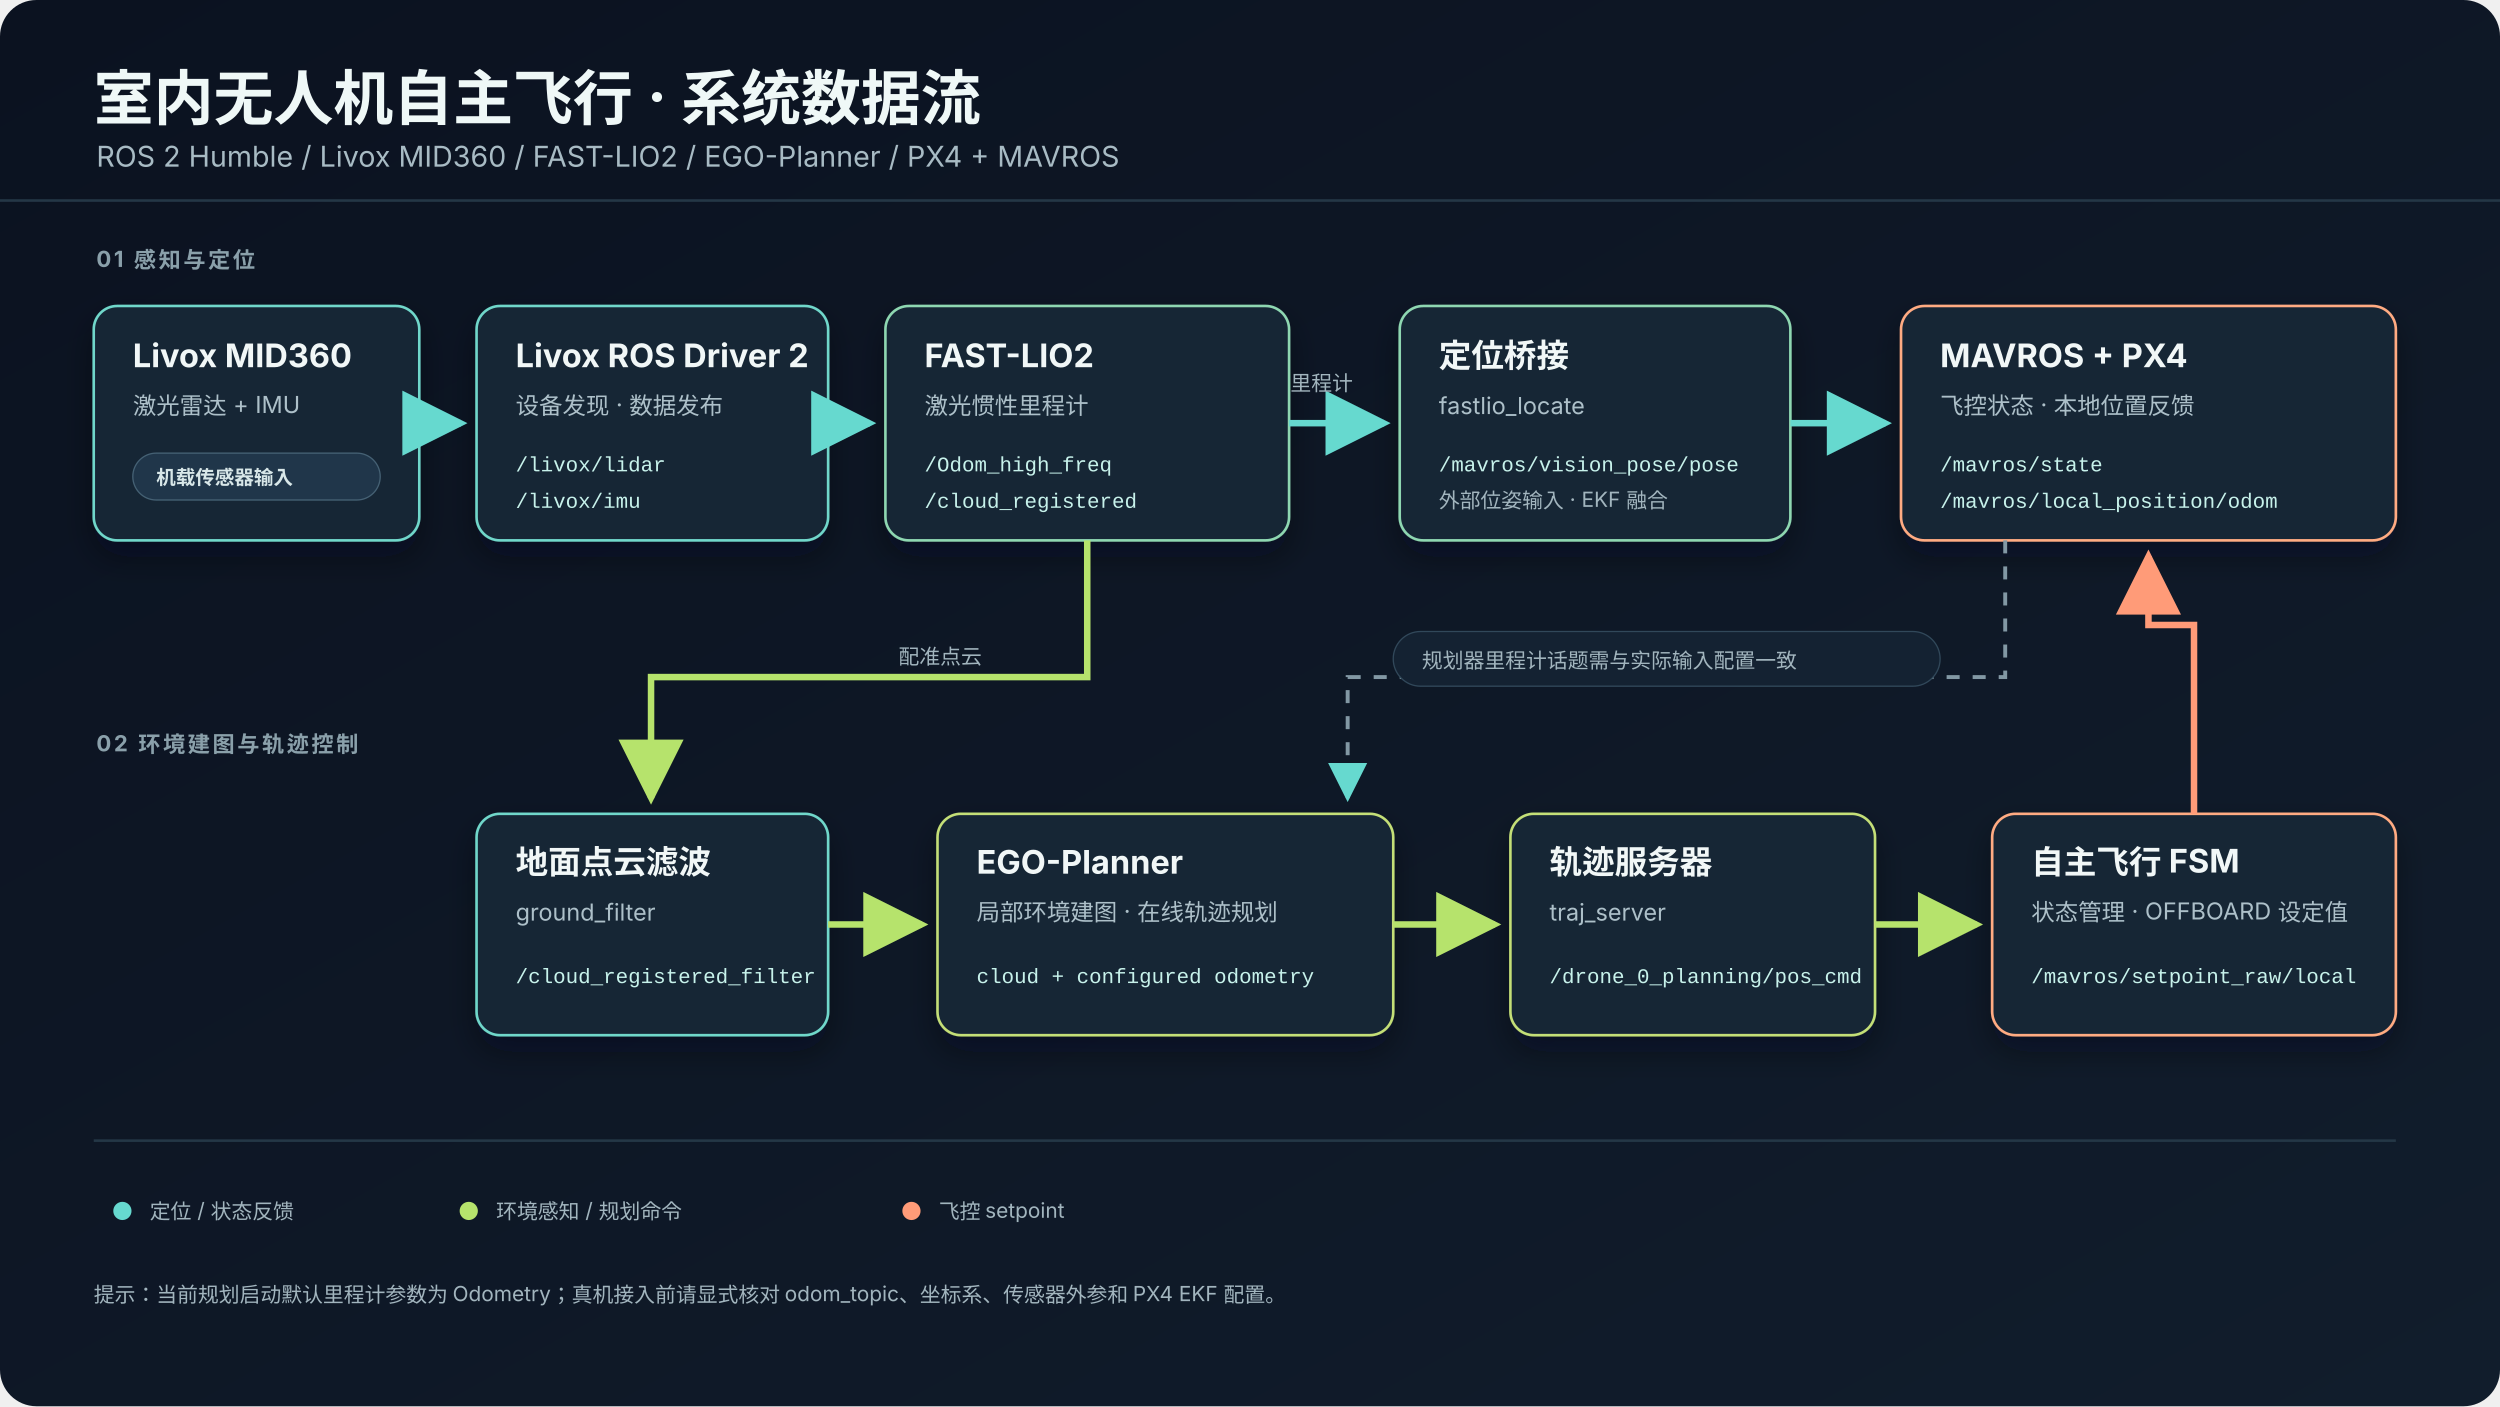
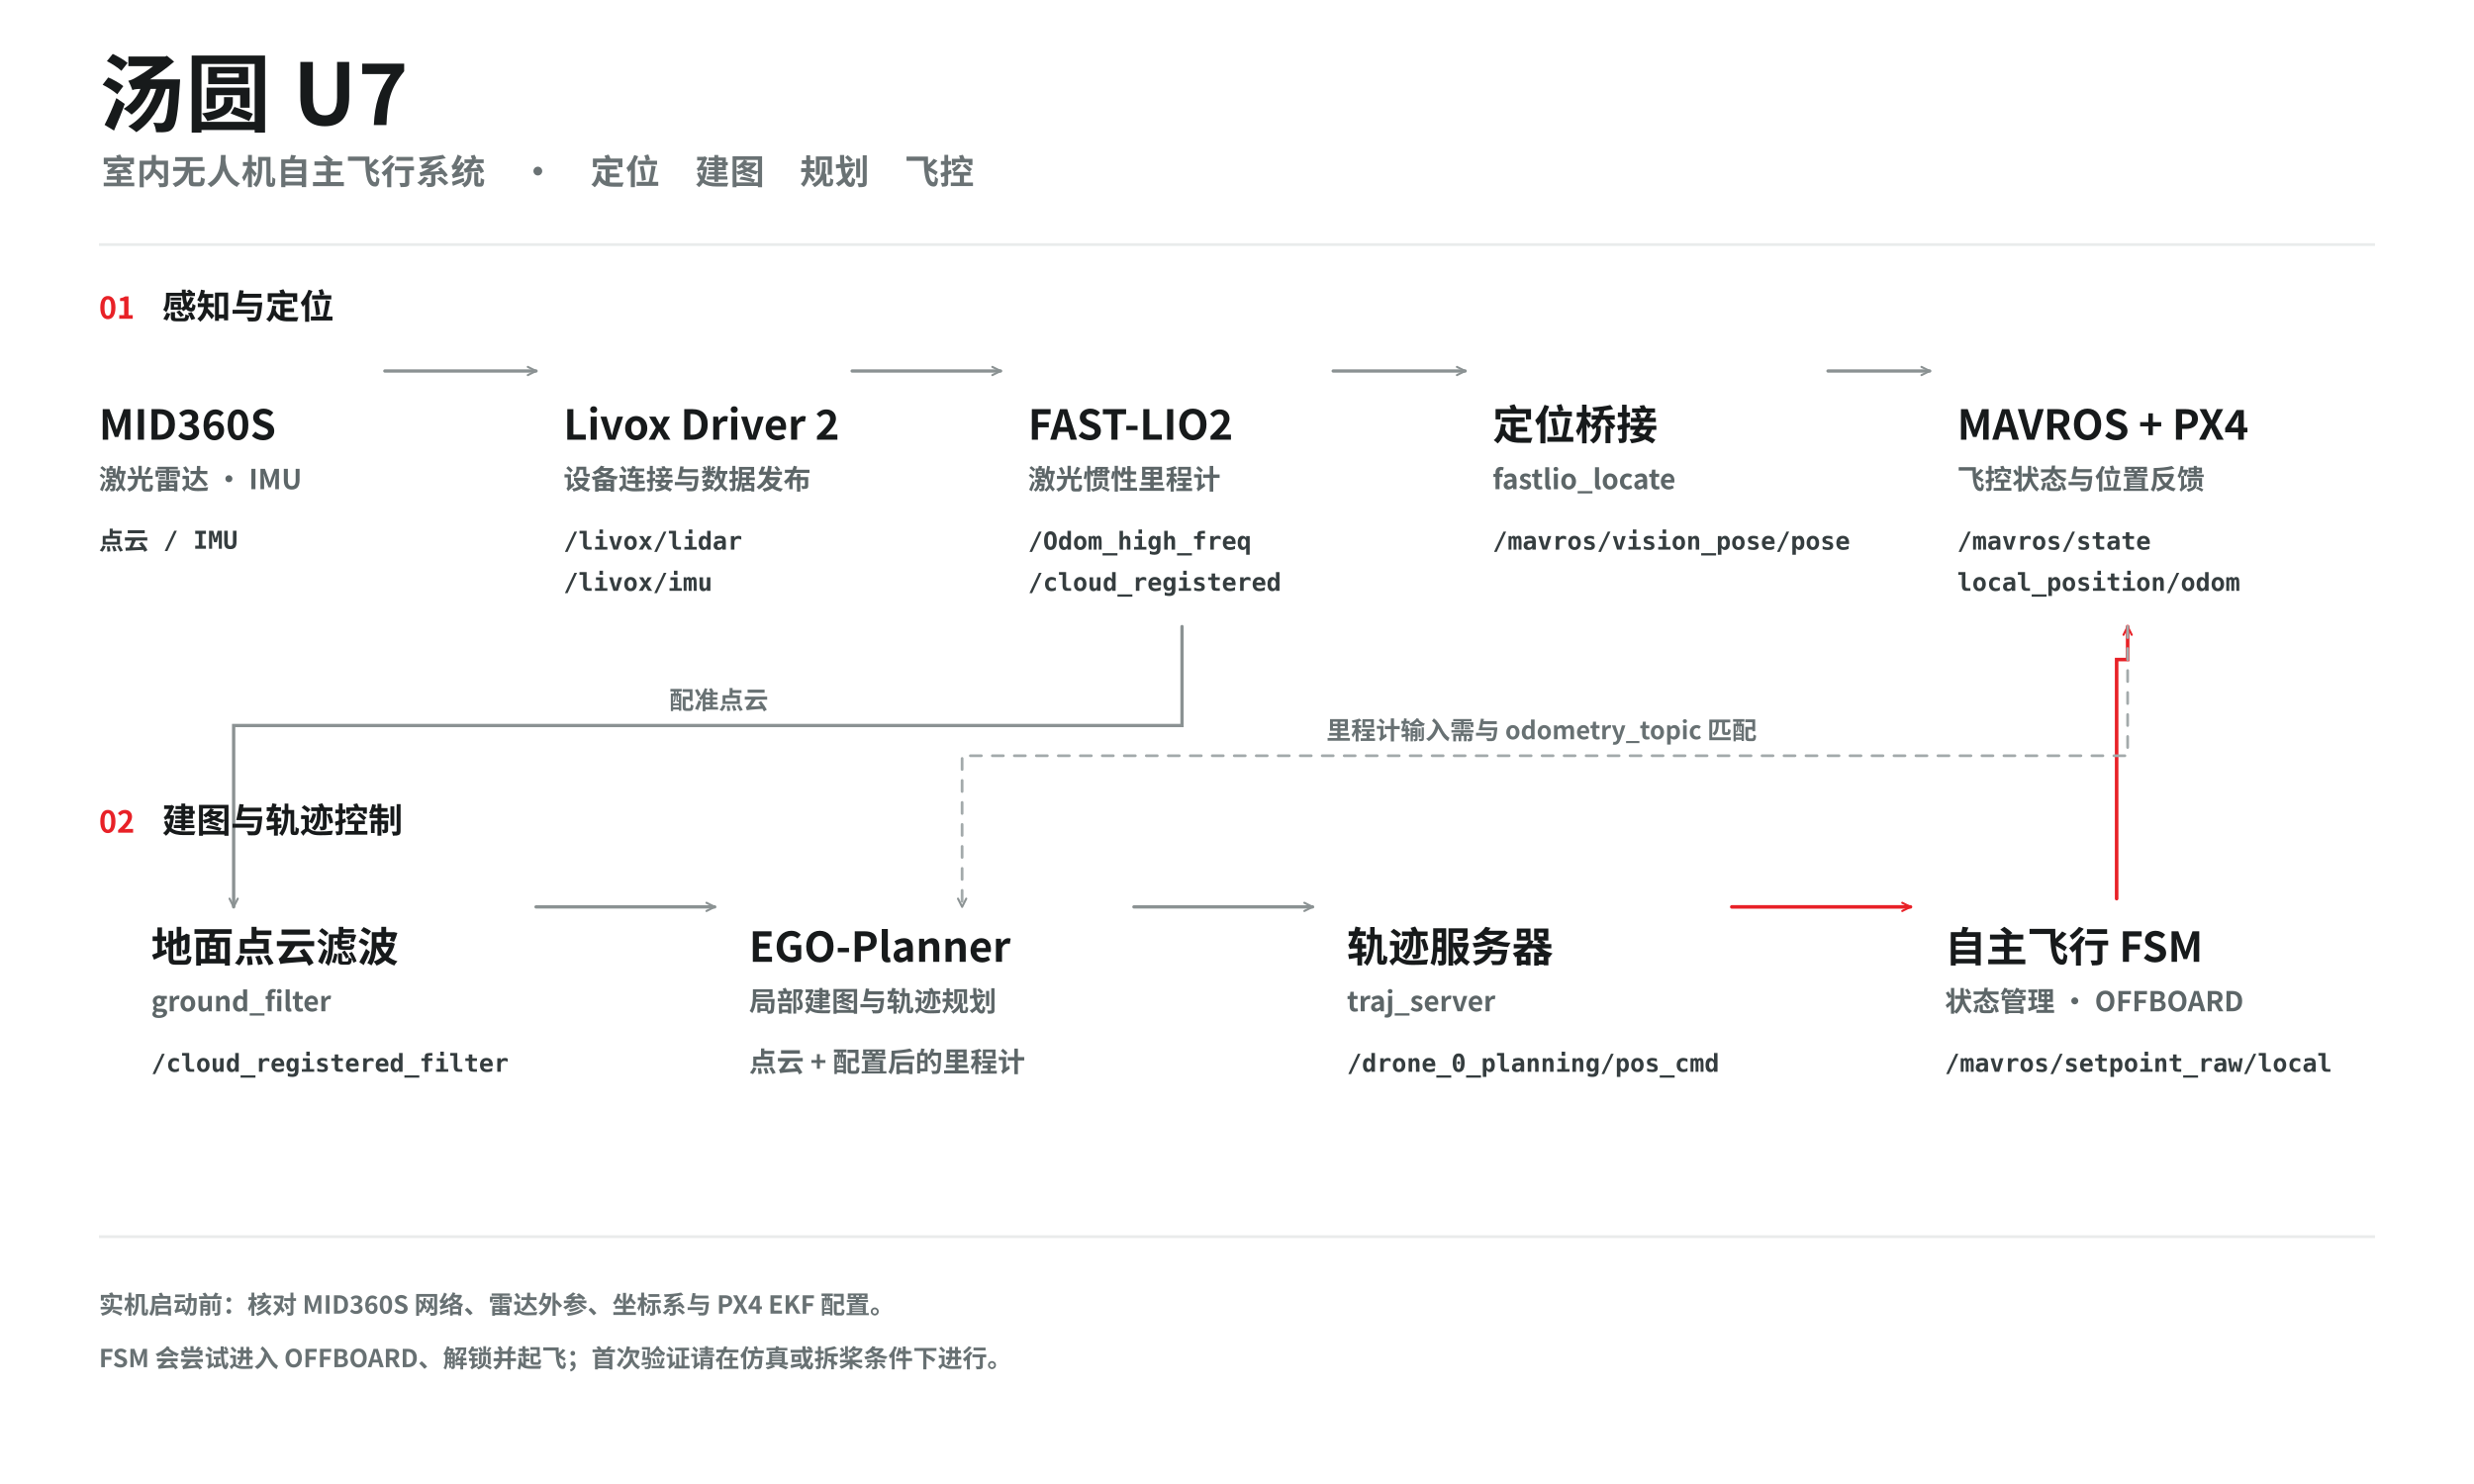
- <svg xmlns="http://www.w3.org/2000/svg" width="1920" height="1080" viewBox="0 0 1920 1080" role="img" aria-labelledby="title desc">
+ <svg xmlns="http://www.w3.org/2000/svg" width="1800" height="1080" viewBox="0 0 1800 1080" role="img" aria-labelledby="title desc">
  <defs>
-     <linearGradient id="bg" x1="0" y1="0" x2="1" y2="1">
-       <stop offset="0" stop-color="#0b1220" />
-       <stop offset="1" stop-color="#111d2c" />
-     </linearGradient>
-     <linearGradient id="head" x1="0" y1="0" x2="1" y2="0">
-       <stop offset="0" stop-color="#64d7c6" />
-       <stop offset="1" stop-color="#8ee4b2" />
-     </linearGradient>
-     <filter id="shadow" x="-20%" y="-20%" width="140%" height="150%">
-       <feDropShadow dx="0" dy="12" stdDeviation="12" flood-color="#020617" flood-opacity="0.38" />
-     </filter>
-     <marker id="arrow-cyan" markerWidth="12" markerHeight="12" refX="10" refY="6" orient="auto">
-       <path d="M1 1L11 6L1 11Z" fill="#66d9cf" />
+     <marker id="arrow-gray" markerWidth="8" markerHeight="8" markerUnits="userSpaceOnUse" refX="7" refY="4" orient="auto">
+       <path d="M1 1L7 4L1 7" fill="none" stroke="#8b9293" stroke-width="1.5" stroke-linecap="round" stroke-linejoin="round" />
    </marker>
-     <marker id="arrow-lime" markerWidth="12" markerHeight="12" refX="10" refY="6" orient="auto">
-       <path d="M1 1L11 6L1 11Z" fill="#b6e36c" />
-     </marker>
-     <marker id="arrow-coral" markerWidth="12" markerHeight="12" refX="10" refY="6" orient="auto">
-       <path d="M1 1L11 6L1 11Z" fill="#ff9b78" />
+     <marker id="arrow-red" markerWidth="8" markerHeight="8" markerUnits="userSpaceOnUse" refX="7" refY="4" orient="auto">
+       <path d="M1 1L7 4L1 7" fill="none" stroke="#e82127" stroke-width="1.5" stroke-linecap="round" stroke-linejoin="round" />
    </marker>
    <style>
-       text { font-family: Inter, "Segoe UI", "Microsoft YaHei", sans-serif; }
-       .title { fill: #eff8f7; font-size: 46px; font-weight: 700; }
-       .subtitle { fill: #a8bbc4; font-size: 22px; }
-       .lane { fill: #8aa0aa; font-size: 17px; font-weight: 700; letter-spacing: 2px; }
-       .box { fill: #162536; stroke: #31485a; stroke-width: 2; }
-       .sensor { stroke: #70d7ca; }
-       .compute { stroke: #8ed7b1; }
-       .planner { stroke: #c4df77; }
-       .flight { stroke: #ffab82; }
-       .box-title { fill: #f1f7f7; font-size: 25px; font-weight: 700; }
-       .box-sub { fill: #adc0c9; font-size: 18px; }
-       .topic { fill: #c7f2eb; font-size: 16px; font-family: Consolas, "Courier New", monospace; }
-       .small { fill: #a2b5be; font-size: 16px; }
-       .pill { fill: #20364a; stroke: #456174; stroke-width: 1; }
-       .pill-text { fill: #d8e7e8; font-size: 15px; font-weight: 600; }
+       text { font-family: "SF Pro Rounded", "Arial Rounded MT Bold", "Microsoft YaHei", "Noto Sans CJK SC", sans-serif; }
+       .brand { fill:#171a1b; font-size:62px; font-weight:800; letter-spacing:1px; }
+       .subtitle { fill:#6a7274; font-size:25px; font-weight:600; letter-spacing:0.4px; }
+       .section { fill:#171a1b; font-size:25px; font-weight:800; }
+       .number { fill:#e82127; font-size:22px; font-weight:800; }
+       .name { fill:#171a1b; font-size:30px; font-weight:800; }
+       .desc { fill:#5d6668; font-size:20px; font-weight:600; }
+       .topic { fill:#353d3f; font-family:Consolas, "Cascadia Code", monospace; font-size:18px; font-weight:600; }
+       .foot { fill:#687173; font-size:18px; font-weight:600; }
+       .line { fill:none; stroke:#8b9293; stroke-width:2.4; stroke-linecap:round; marker-end:url(#arrow-gray); }
+       .mainline { fill:none; stroke:#e82127; stroke-width:2.6; stroke-linecap:round; marker-end:url(#arrow-red); }
+       .feedback { fill:none; stroke:#a3aaab; stroke-width:2; stroke-dasharray:8 8; stroke-linecap:round; marker-end:url(#arrow-gray); }
    </style>
  </defs>
-   <rect width="1920" height="1080" rx="28" fill="url(#bg)" />
-   <path d="M0 154H1920" stroke="#243746" stroke-width="2" />
-   <text x="72" y="92" class="title">室内无人机自主飞行 · 系统数据流</text>
-   <text x="74" y="128" class="subtitle">ROS 2 Humble  /  Livox MID360  /  FAST-LIO2  /  EGO-Planner  /  PX4 + MAVROS</text>
-   <text x="74" y="205" class="lane">01  感知与定位</text>
-   <text x="74" y="577" class="lane">02  环境建图与轨迹控制</text>
-   <g filter="url(#shadow)">
-     <rect x="72" y="235" width="250" height="180" rx="18" class="box sensor" />
-     <rect x="366" y="235" width="270" height="180" rx="18" class="box sensor" />
-     <rect x="680" y="235" width="310" height="180" rx="18" class="box compute" />
-     <rect x="1075" y="235" width="300" height="180" rx="18" class="box compute" />
-     <rect x="1460" y="235" width="380" height="180" rx="18" class="box flight" />
-     <rect x="366" y="625" width="270" height="170" rx="18" class="box sensor" />
-     <rect x="720" y="625" width="350" height="170" rx="18" class="box planner" />
-     <rect x="1160" y="625" width="280" height="170" rx="18" class="box planner" />
-     <rect x="1530" y="625" width="310" height="170" rx="18" class="box flight" />
+   <rect width="1800" height="1080" fill="#ffffff" />
+   <text x="72" y="91" class="brand">汤圆 U7</text>
+   <text x="74" y="134" class="subtitle">室内无人机自主飞行系统　·　定位　建图　规划　飞控</text>
+   <path d="M72 178H1728" stroke="#e9ebeb" stroke-width="2" />
+   <text x="72" y="232" class="number">01</text>
+   <text x="118" y="232" class="section">感知与定位</text>
+   <g>
+     <text x="72" y="320" class="name">MID360S</text>
+     <text x="72" y="356" class="desc">激光雷达 · IMU</text>
+     <text x="72" y="400" class="topic">点云 / IMU</text>
+     <text x="410" y="320" class="name">Livox Driver 2</text>
+     <text x="410" y="356" class="desc">设备连接与数据发布</text>
+     <text x="410" y="400" class="topic">/livox/lidar</text>
+     <text x="410" y="430" class="topic">/livox/imu</text>
+     <text x="748" y="320" class="name">FAST-LIO2</text>
+     <text x="748" y="356" class="desc">激光惯性里程计</text>
+     <text x="748" y="400" class="topic">/Odom_high_freq</text>
+     <text x="748" y="430" class="topic">/cloud_registered</text>
+     <text x="1086" y="320" class="name">定位桥接</text>
+     <text x="1086" y="356" class="desc">fastlio_locate</text>
+     <text x="1086" y="400" class="topic">/mavros/vision_pose/pose</text>
+     <text x="1424" y="320" class="name">MAVROS + PX4</text>
+     <text x="1424" y="356" class="desc">飞控状态与位置反馈</text>
+     <text x="1424" y="400" class="topic">/mavros/state</text>
+     <text x="1424" y="430" class="topic">local_position/odom</text>
  </g>
-   <text x="102" y="282" class="box-title">Livox MID360</text>
-   <text x="102" y="318" class="box-sub">激光雷达 + IMU</text>
-   <rect x="102" y="348" width="190" height="36" rx="18" class="pill" />
-   <text x="120" y="372" class="pill-text">机载传感器输入</text>
-   <text x="396" y="282" class="box-title">Livox ROS Driver 2</text>
-   <text x="396" y="318" class="box-sub">设备发现 · 数据发布</text>
-   <text x="396" y="362" class="topic">/livox/lidar</text>
-   <text x="396" y="390" class="topic">/livox/imu</text>
-   <text x="710" y="282" class="box-title">FAST-LIO2</text>
-   <text x="710" y="318" class="box-sub">激光惯性里程计</text>
-   <text x="710" y="362" class="topic">/Odom_high_freq</text>
-   <text x="710" y="390" class="topic">/cloud_registered</text>
-   <text x="1105" y="282" class="box-title">定位桥接</text>
-   <text x="1105" y="318" class="box-sub">fastlio_locate</text>
-   <text x="1105" y="362" class="topic">/mavros/vision_pose/pose</text>
-   <text x="1105" y="390" class="small">外部位姿输入 · EKF 融合</text>
-   <text x="1490" y="282" class="box-title">MAVROS + PX4</text>
-   <text x="1490" y="318" class="box-sub">飞控状态 · 本地位置反馈</text>
-   <text x="1490" y="362" class="topic">/mavros/state</text>
-   <text x="1490" y="390" class="topic">/mavros/local_position/odom</text>
-   <text x="396" y="671" class="box-title">地面点云滤波</text>
-   <text x="396" y="707" class="box-sub">ground_filter</text>
-   <text x="396" y="755" class="topic">/cloud_registered_filter</text>
-   <text x="750" y="671" class="box-title">EGO-Planner</text>
-   <text x="750" y="707" class="box-sub">局部环境建图 · 在线轨迹规划</text>
-   <text x="750" y="755" class="topic">cloud + configured odometry</text>
-   <text x="1190" y="671" class="box-title">轨迹服务器</text>
-   <text x="1190" y="707" class="box-sub">traj_server</text>
-   <text x="1190" y="755" class="topic">/drone_0_planning/pos_cmd</text>
-   <text x="1560" y="671" class="box-title">自主飞行 FSM</text>
-   <text x="1560" y="707" class="box-sub">状态管理 · OFFBOARD 设定值</text>
-   <text x="1560" y="755" class="topic">/mavros/setpoint_raw/local</text>
-   <path d="M322 325H354" fill="none" stroke="#66d9cf" stroke-width="5" marker-end="url(#arrow-cyan)" />
-   <path d="M636 325H668" fill="none" stroke="#66d9cf" stroke-width="5" marker-end="url(#arrow-cyan)" />
-   <path d="M990 325H1063" fill="none" stroke="#66d9cf" stroke-width="5" marker-end="url(#arrow-cyan)" />
-   <path d="M1375 325H1448" fill="none" stroke="#66d9cf" stroke-width="5" marker-end="url(#arrow-cyan)" />
-   <text x="991" y="300" class="small">里程计</text>
-   <path d="M835 415V520H500V613" fill="none" stroke="#b6e36c" stroke-width="5" marker-end="url(#arrow-lime)" />
-   <text x="690" y="510" class="small">配准点云</text>
-   <path d="M636 710H708" fill="none" stroke="#b6e36c" stroke-width="5" marker-end="url(#arrow-lime)" />
-   <path d="M1070 710H1148" fill="none" stroke="#b6e36c" stroke-width="5" marker-end="url(#arrow-lime)" />
-   <path d="M1440 710H1518" fill="none" stroke="#b6e36c" stroke-width="5" marker-end="url(#arrow-lime)" />
-   <path d="M1685 625V480H1650V427" fill="none" stroke="#ff9b78" stroke-width="5" marker-end="url(#arrow-coral)" />
-   <path d="M1540 415V520H1035V613" fill="none" stroke="#8298a4" stroke-width="3" stroke-dasharray="10 10" marker-end="url(#arrow-cyan)" />
-   <rect x="1070" y="485" width="420" height="42" rx="21" fill="#142232" stroke="#31485a" />
-   <text x="1092" y="513" class="small">规划器里程计话题需与实际输入配置一致</text>
-   <path d="M72 876H1840" stroke="#243746" stroke-width="2" />
-   <circle cx="94" cy="930" r="7" fill="#66d9cf" />
-   <text x="115" y="936" class="small">定位 / 状态反馈</text>
-   <circle cx="360" cy="930" r="7" fill="#b6e36c" />
-   <text x="381" y="936" class="small">环境感知 / 规划命令</text>
-   <circle cx="700" cy="930" r="7" fill="#ff9b78" />
-   <text x="721" y="936" class="small">飞控 setpoint</text>
-   <text x="72" y="1000" class="small">提示：当前规划启动默认里程计参数为 Odometry；真机接入前请显式核对 odom_topic、坐标系、传感器外参和 PX4 EKF 配置。</text>
+   <path d="M280 270H390" class="line" />
+   <path d="M620 270H728" class="line" />
+   <path d="M970 270H1066" class="line" />
+   <path d="M1330 270H1404" class="line" />
+   <path d="M860 456V528H170V660" class="line" />
+   <text x="487" y="516" class="foot">配准点云</text>
+   <text x="72" y="606" class="number">02</text>
+   <text x="118" y="606" class="section">建图与轨迹控制</text>
+   <g>
+     <text x="110" y="700" class="name">地面点云滤波</text>
+     <text x="110" y="736" class="desc">ground_filter</text>
+     <text x="110" y="780" class="topic">/cloud_registered_filter</text>
+     <text x="545" y="700" class="name">EGO-Planner</text>
+     <text x="545" y="736" class="desc">局部建图与轨迹规划</text>
+     <text x="545" y="780" class="desc">点云 + 配置后的里程计</text>
+     <text x="980" y="700" class="name">轨迹服务器</text>
+     <text x="980" y="736" class="desc">traj_server</text>
+     <text x="980" y="780" class="topic">/drone_0_planning/pos_cmd</text>
+     <text x="1415" y="700" class="name">自主飞行 FSM</text>
+     <text x="1415" y="736" class="desc">状态管理 · OFFBOARD</text>
+     <text x="1415" y="780" class="topic">/mavros/setpoint_raw/local</text>
+   </g>
+   <path d="M390 660H520" class="line" />
+   <path d="M825 660H955" class="line" />
+   <path d="M1260 660H1390" class="mainline" />
+   <path d="M1540 654V480H1548V456" class="mainline" />
+   <path d="M1548 456V550H700V660" class="feedback" />
+   <text x="965" y="538" class="foot">里程计输入需与 odometry_topic 匹配</text>
+   <path d="M72 900H1728" stroke="#e9ebeb" stroke-width="2" />
+   <text x="72" y="956" class="foot">实机启动前：核对 MID360S 网络、雷达外参、坐标系与 PX4 EKF 配置。</text>
+   <text x="72" y="995" class="foot">FSM 会尝试进入 OFFBOARD、解锁并起飞；首次验证请在仿真或拆桨条件下进行。</text>
</svg>
